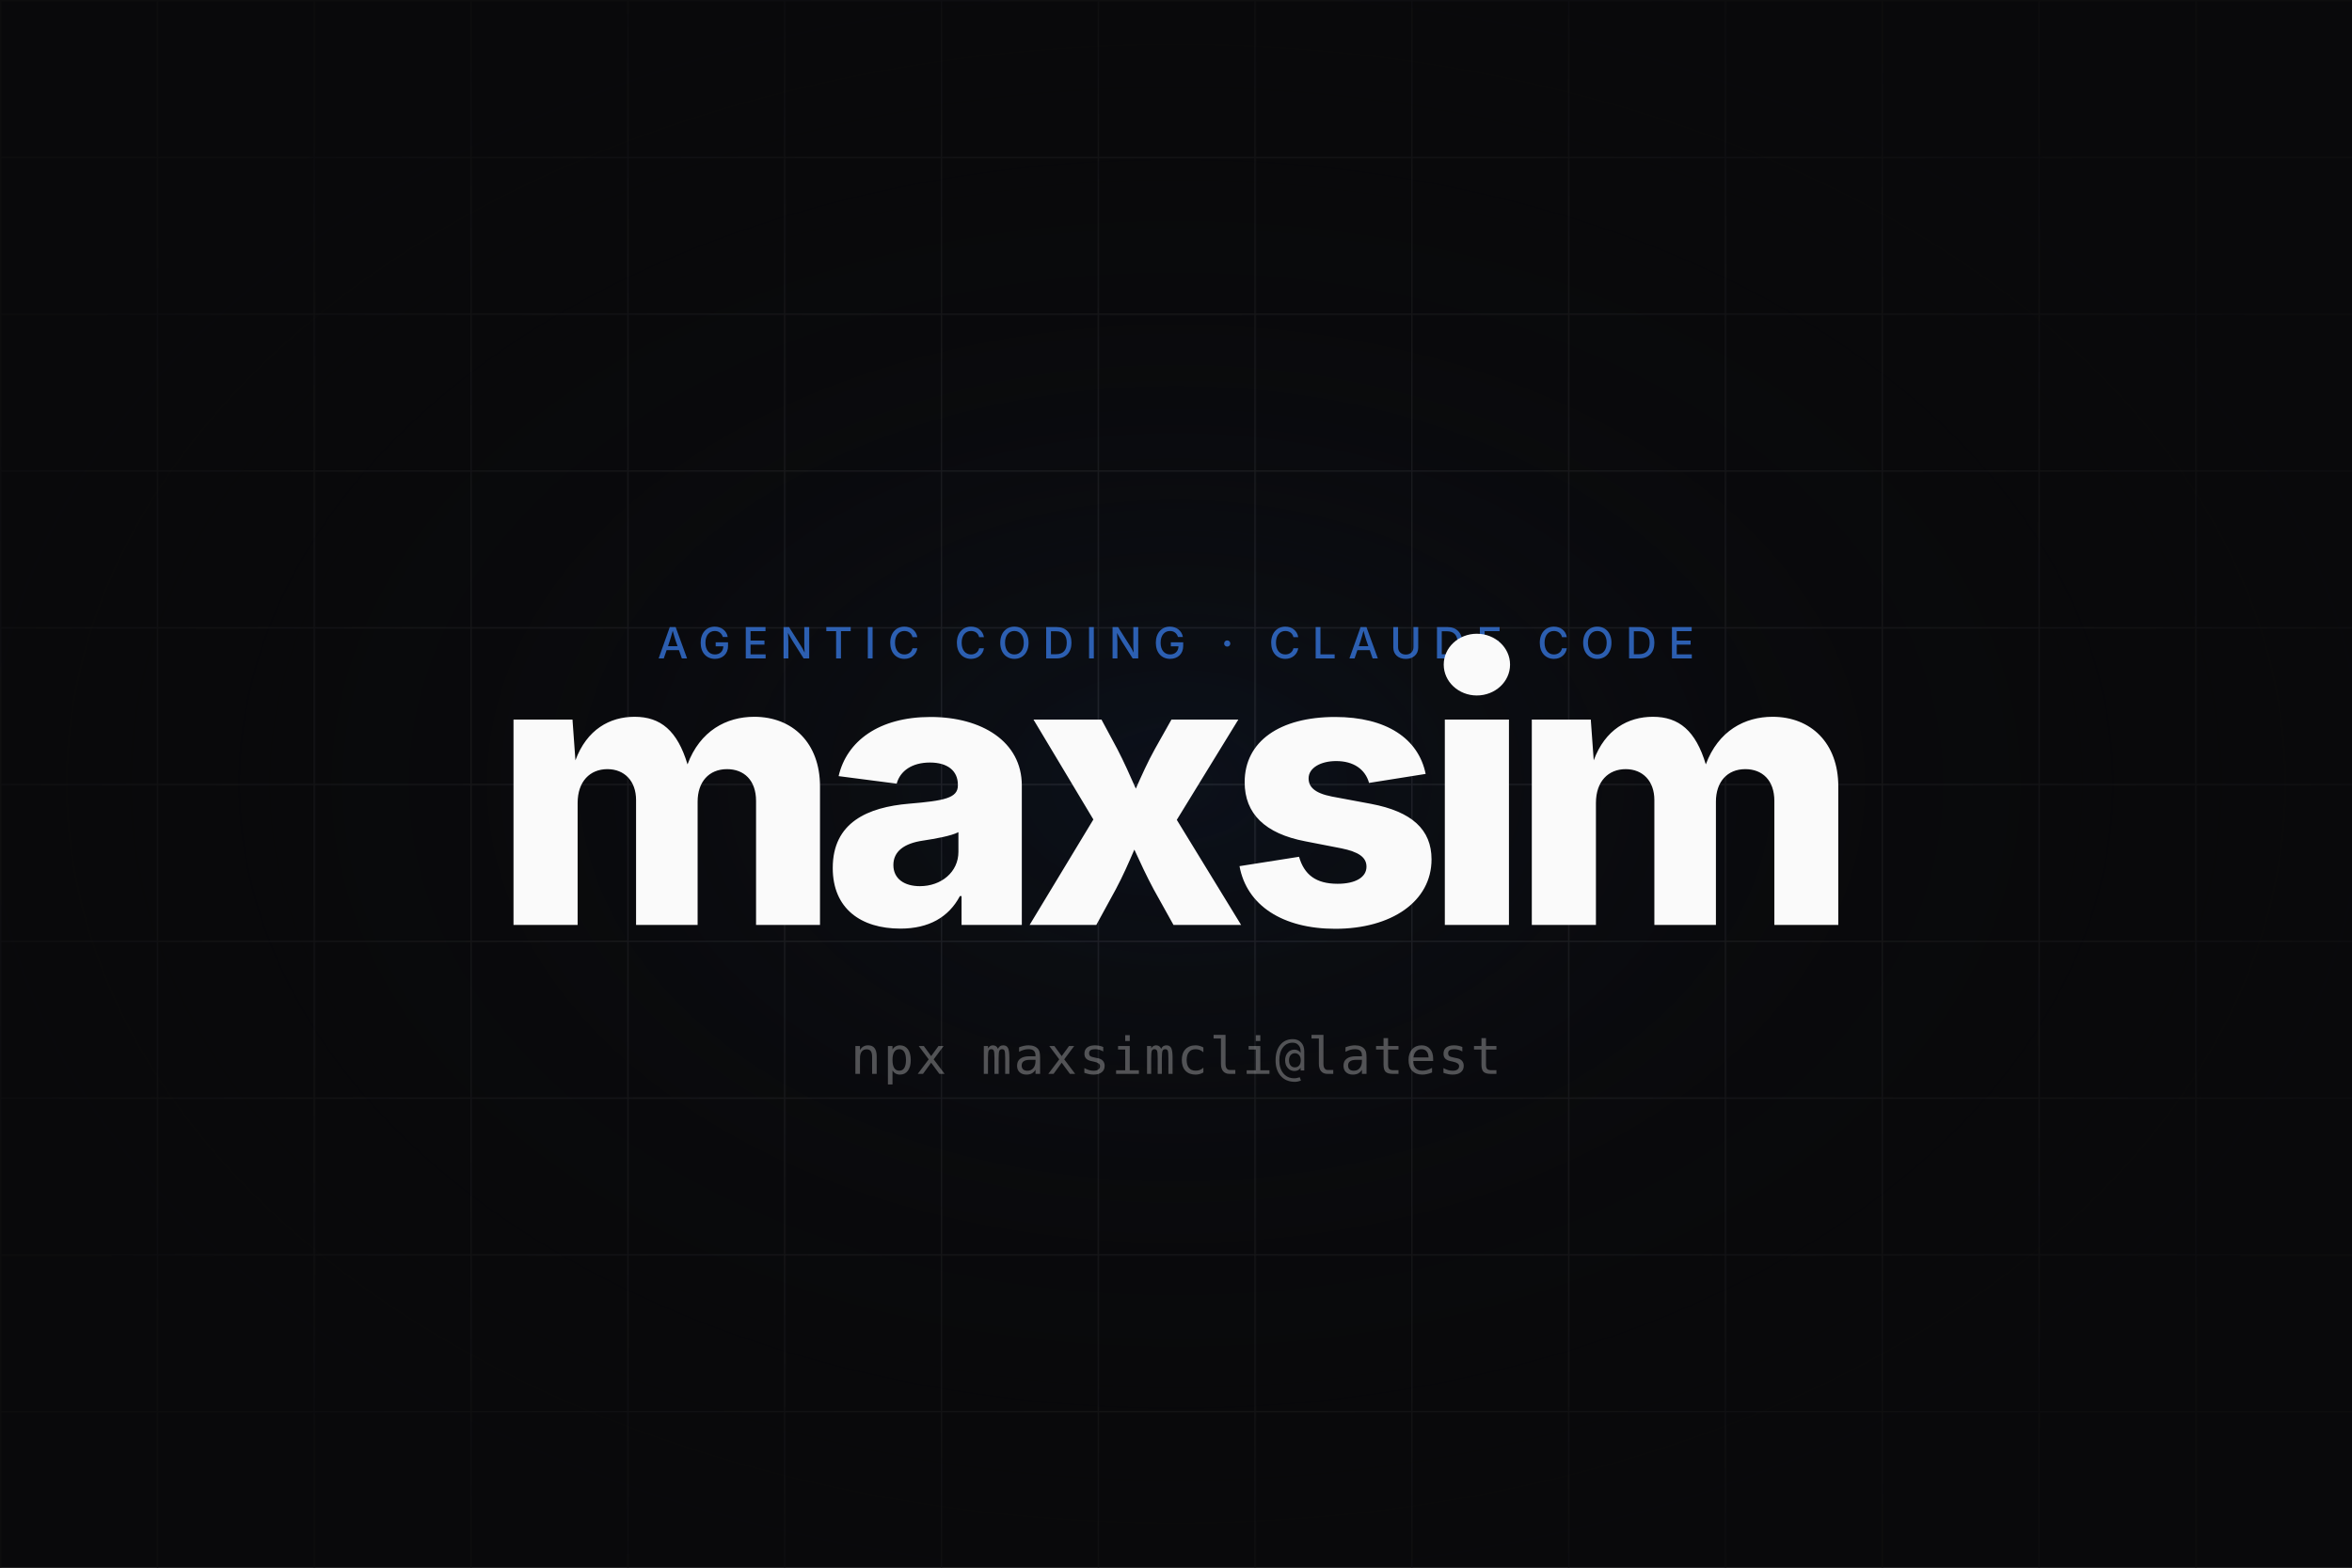
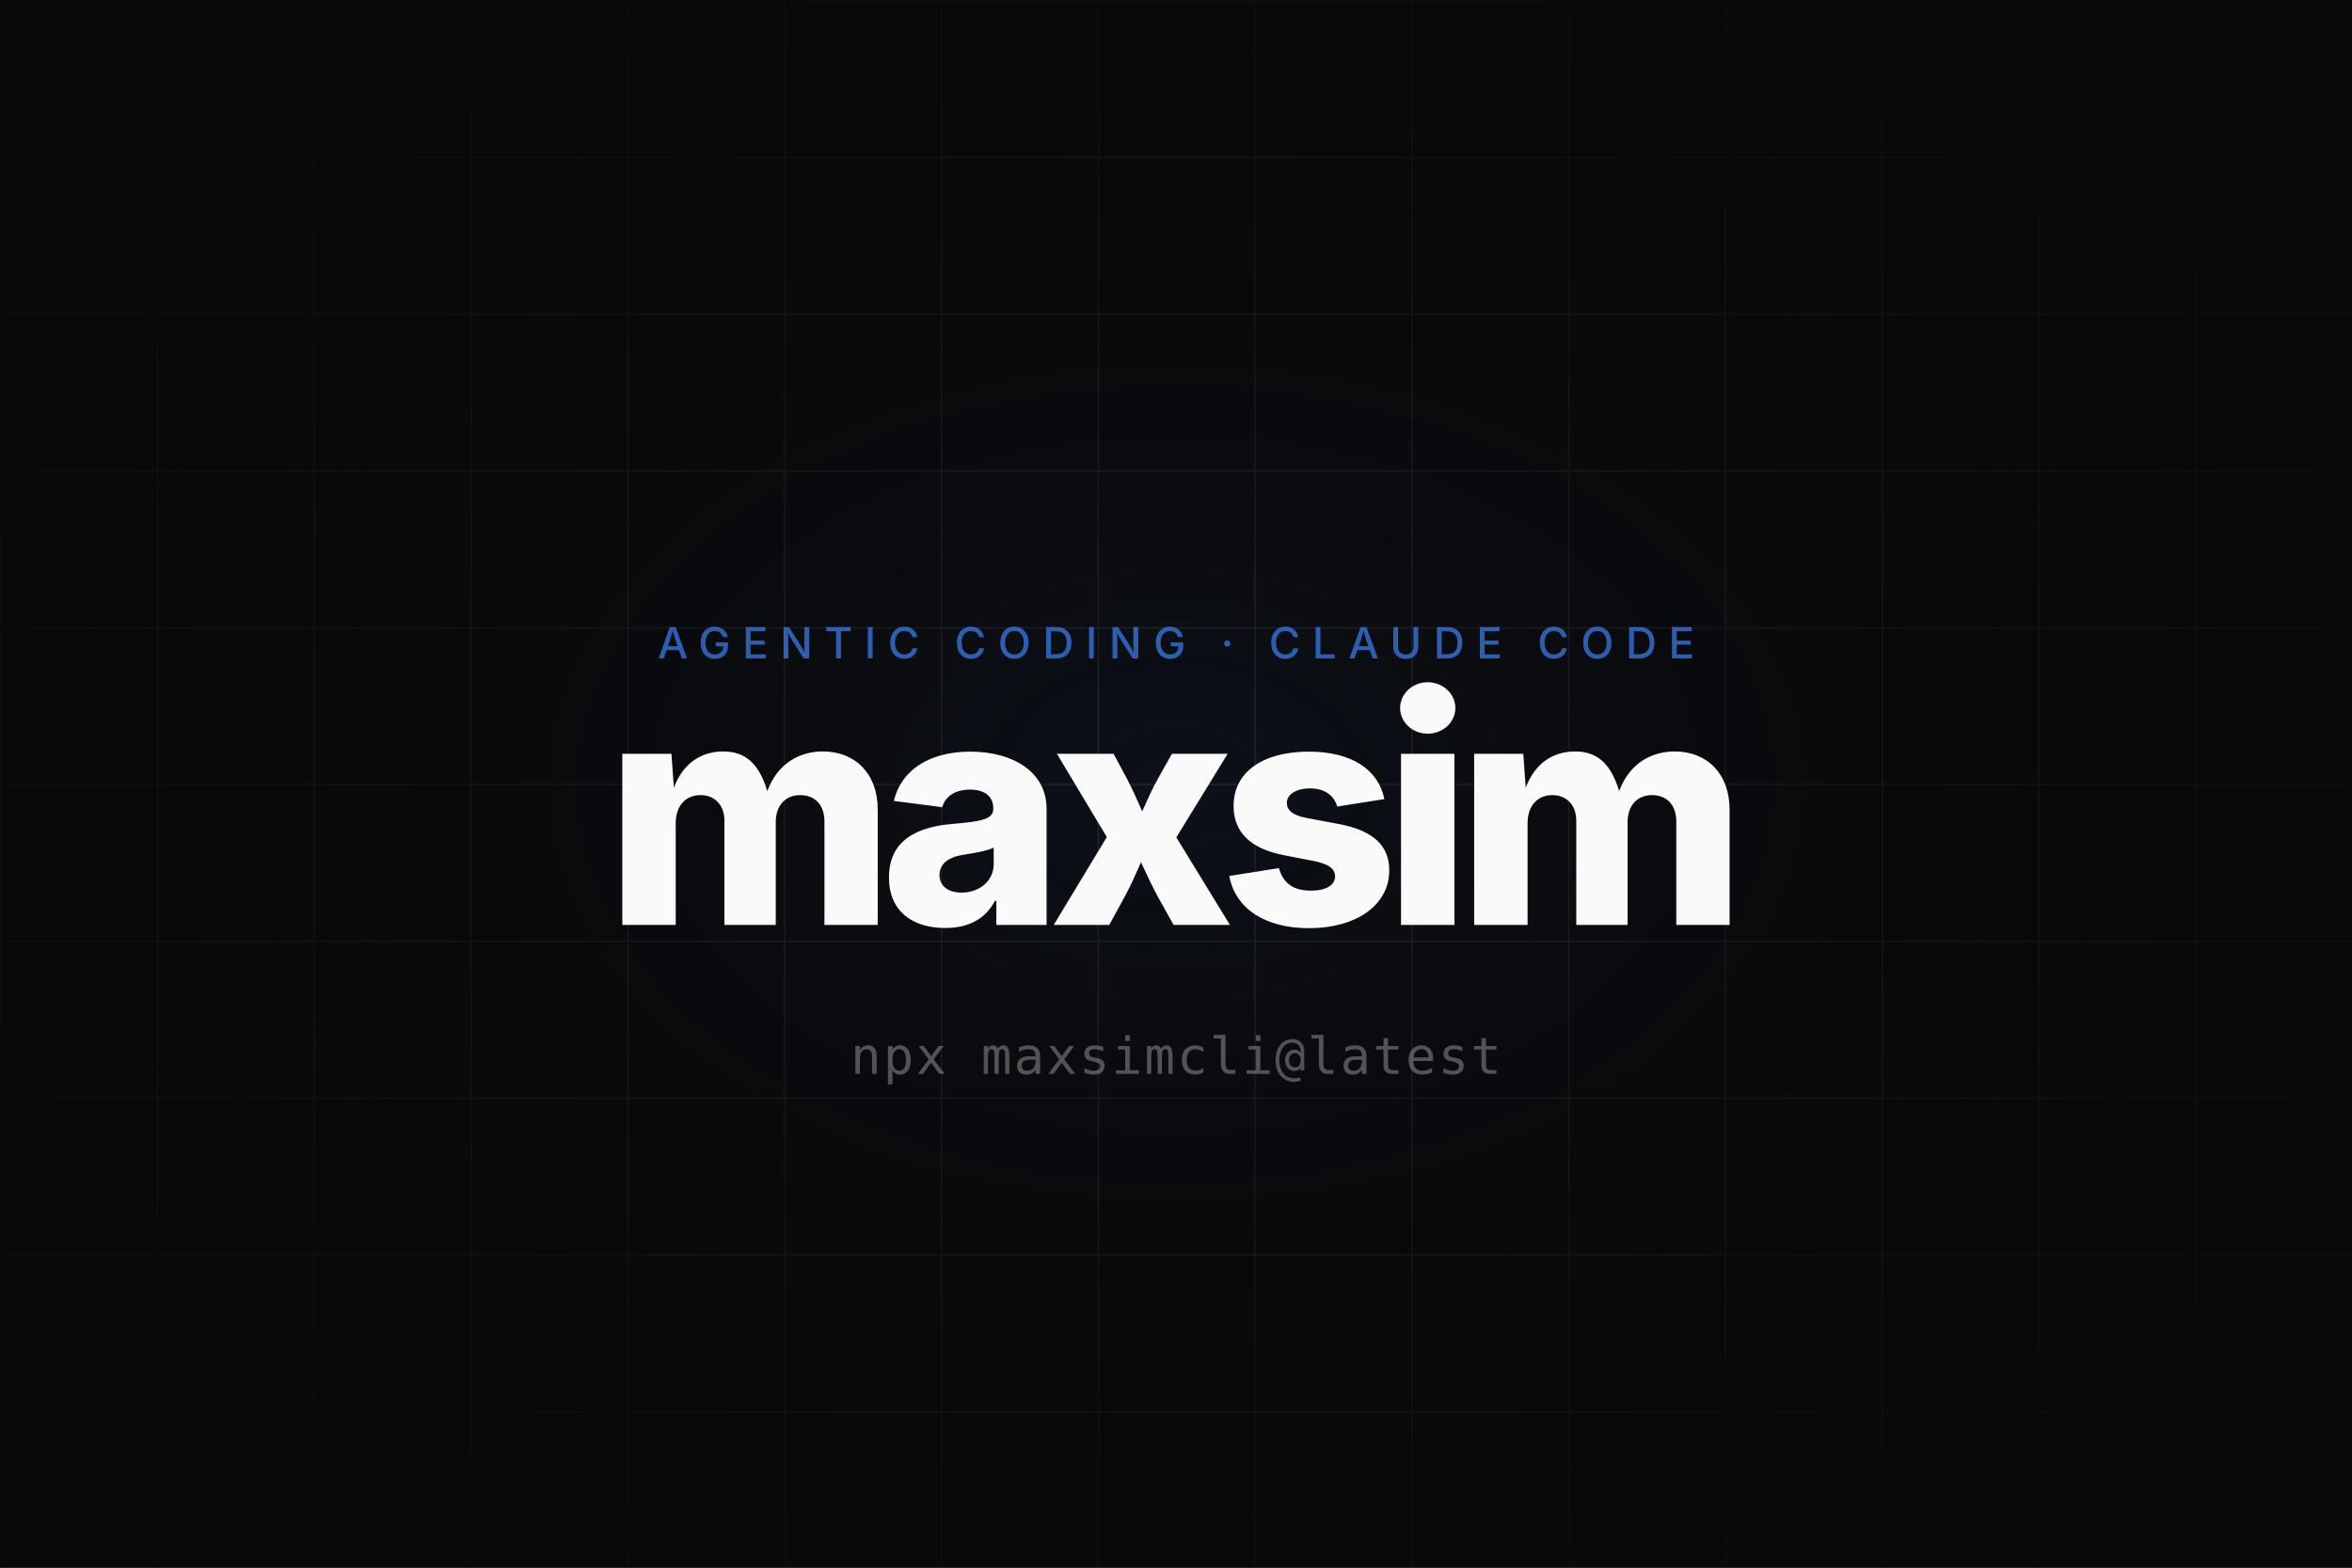
<svg xmlns="http://www.w3.org/2000/svg" width="600" height="400" viewBox="0 0 600 400">
  <defs>
    <pattern id="grid" width="40" height="40" patternUnits="userSpaceOnUse">
      <path d="M 40 0 L 0 0 0 40" fill="none" stroke="rgba(39,39,42,0.8)" stroke-width="0.7" />
    </pattern>
    <radialGradient id="fade" cx="50%" cy="50%" r="55%">
      <stop offset="0%" stop-color="rgba(9,9,11,0)" />
      <stop offset="100%" stop-color="rgba(9,9,11,0.85)" />
    </radialGradient>
    <radialGradient id="glow" cx="50%" cy="50%" r="45%">
      <stop offset="0%" stop-color="rgba(59,130,246,0.07)" />
      <stop offset="100%" stop-color="rgba(9,9,11,0)" />
    </radialGradient>
  </defs>
  <rect width="600" height="400" fill="#09090b" />
  <rect width="600" height="400" fill="url(#grid)" />
  <rect width="600" height="400" fill="url(#glow)" />
  <rect width="600" height="400" fill="url(#fade)" />
  <text x="300" y="168" text-anchor="middle" font-family="'Space Grotesk','Inter',system-ui,sans-serif" font-size="11" font-weight="500" letter-spacing="3" fill="rgba(59,130,246,0.7)">AGENTIC CODING · CLAUDE CODE</text>
-   <text x="300" y="236" text-anchor="middle" font-family="'Space Grotesk','Inter',system-ui,sans-serif" font-size="96" font-weight="800" letter-spacing="-5" fill="#fafafa">maxsim</text>
+   <text x="300" y="236" text-anchor="middle" font-family="'Space Grotesk','Inter',system-ui,sans-serif" font-size="80" font-weight="800" letter-spacing="-4" fill="#fafafa">maxsim</text>
  <text x="300" y="274" text-anchor="middle" font-family="'ui-monospace','Fira Code','Fira Mono',monospace" font-size="13" font-weight="400" letter-spacing="0.5" fill="rgba(250,250,250,0.3)">npx maxsimcli@latest</text>
</svg>
